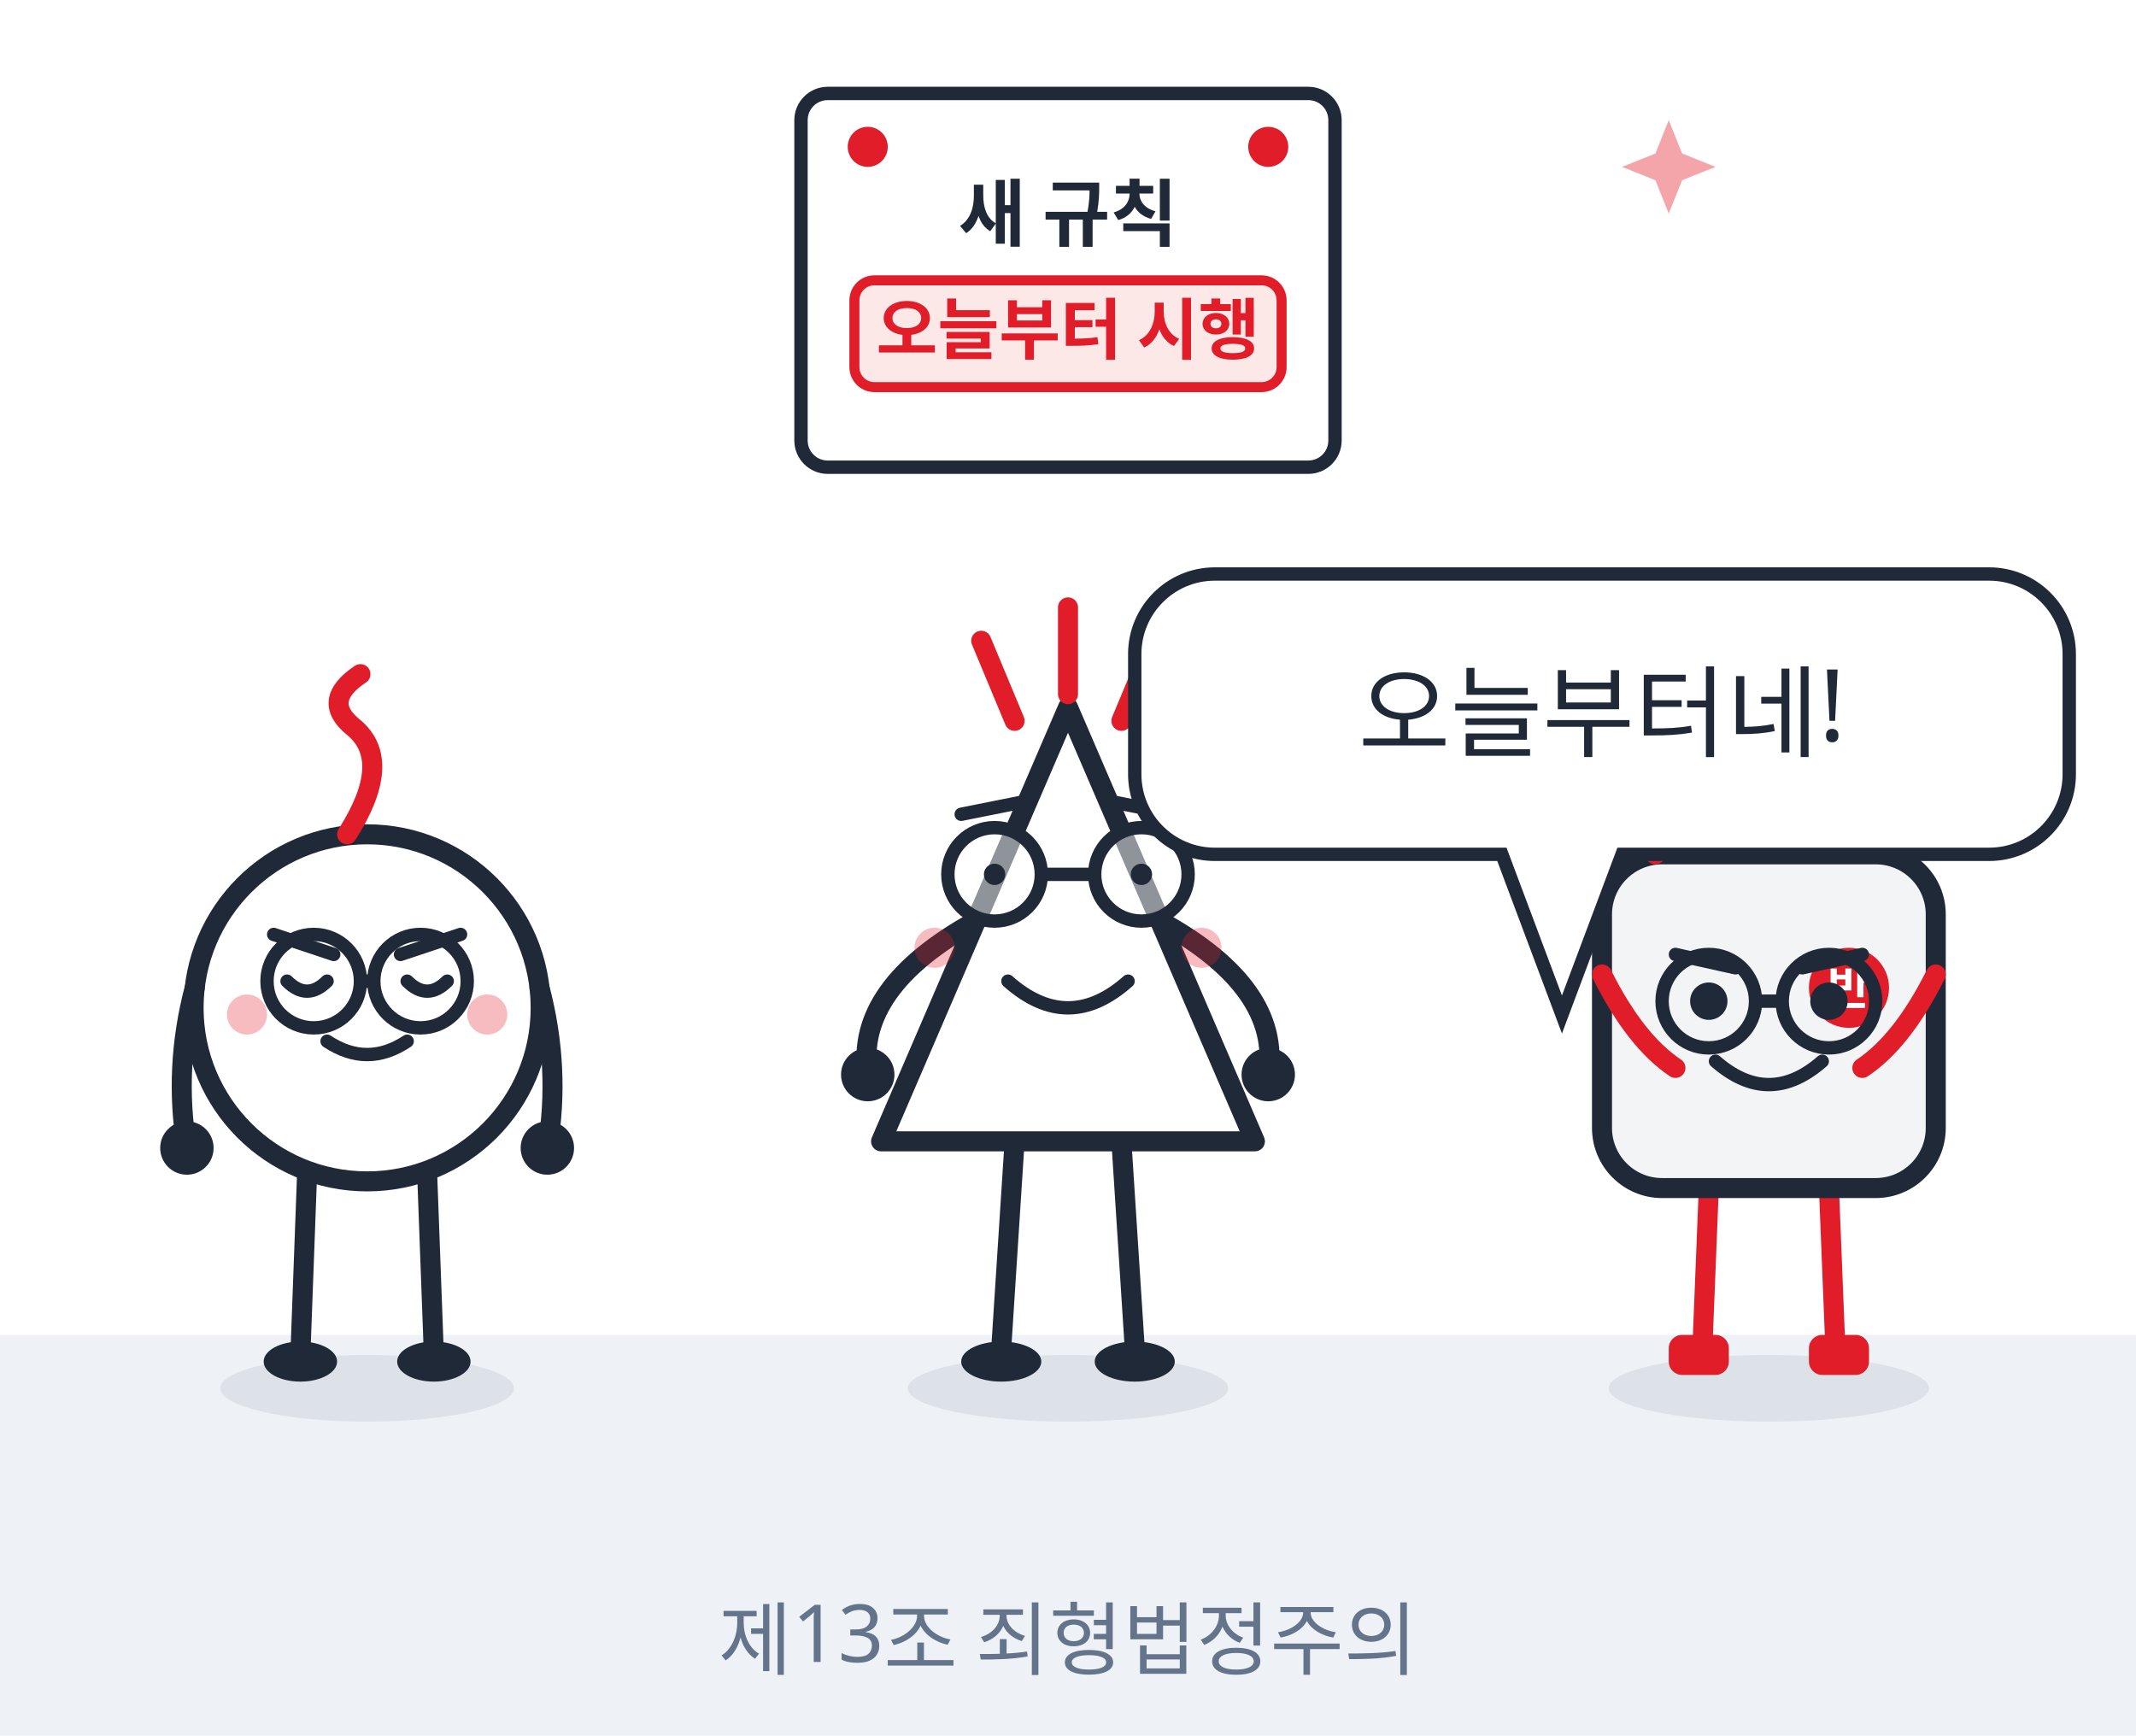
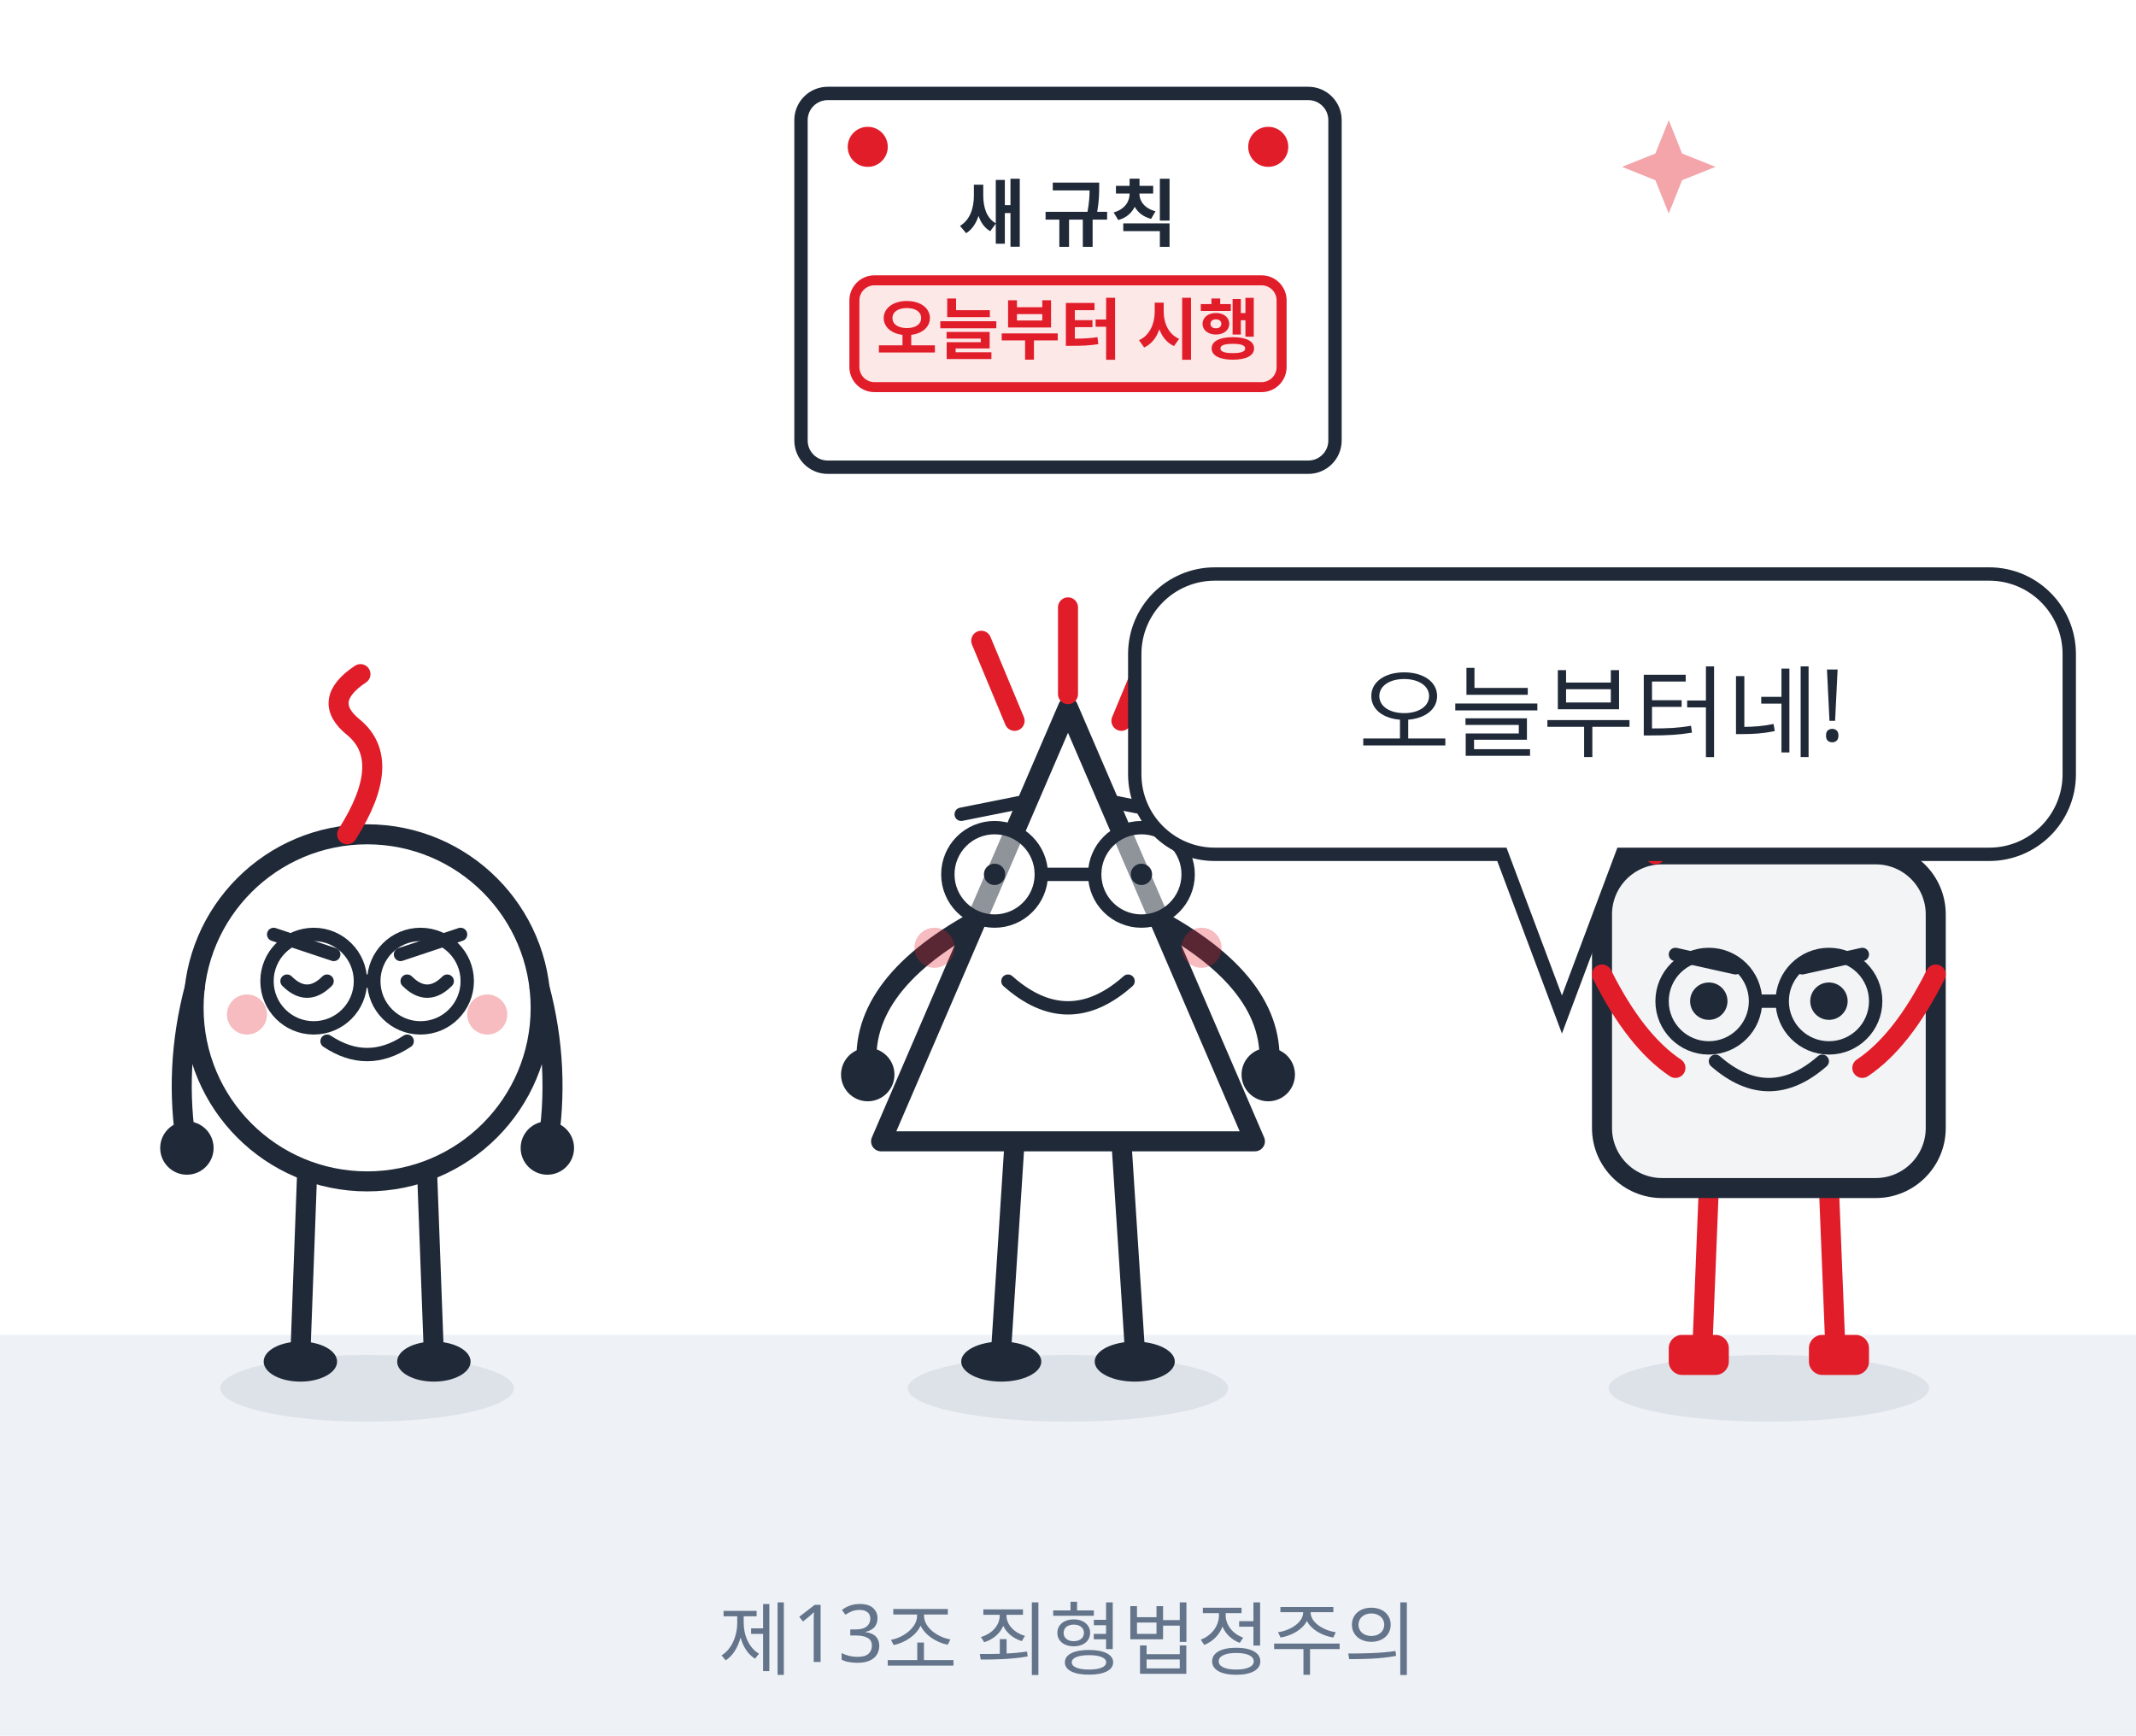
<svg xmlns="http://www.w3.org/2000/svg" viewBox="0 0 320 260" role="img" aria-label="네모가 규칙 종이에 오늘부터를 추가해 붙이고 모두가 수긍하며 웃는 장면">
  <rect width="320" height="260" fill="#ffffff" />
  <rect y="200" width="320" height="60" fill="#eef2f7" />
  <rect x="120" y="14" width="80" height="56" rx="4" fill="#ffffff" stroke="#1f2937" stroke-width="2" />
  <circle cx="130" cy="22" r="3" fill="#e11d2a" />
  <circle cx="190" cy="22" r="3" fill="#e11d2a" />
  <text x="160" y="36" text-anchor="middle" font-family="'Pretendard', sans-serif" font-size="11" font-weight="bold" fill="#1f2937">새 규칙</text>
  <rect x="128" y="42" width="64" height="16" rx="3" fill="#fde8e8" stroke="#e11d2a" stroke-width="1.5" />
  <text x="160" y="53" text-anchor="middle" font-family="'Pretendard', sans-serif" font-size="10" font-weight="bold" fill="#e11d2a">오늘부터 시행</text>
  <path d="M 250,18 L 252,23 L 257,25 L 252,27 L 250,32 L 248,27 L 243,25 L 248,23 Z" fill="#e11d2a" opacity="0.4" />
  <g transform="translate(55,206)">
    <ellipse cx="0" cy="2" rx="22" ry="5" fill="#1f2937" opacity="0.08" />
    <line x1="-9" y1="-30" x2="-10" y2="-3" stroke="#1f2937" stroke-width="3" stroke-linecap="round" />
    <line x1="9" y1="-30" x2="10" y2="-3" stroke="#1f2937" stroke-width="3" stroke-linecap="round" />
    <ellipse cx="-10" cy="-2" rx="5.5" ry="3" fill="#1f2937" />
    <ellipse cx="10" cy="-2" rx="5.5" ry="3" fill="#1f2937" />
    <circle cx="0" cy="-55" r="26" fill="#ffffff" stroke="#1f2937" stroke-width="3" />
    <path d="M -3,-81 Q 4,-92 -2,-97 Q -7,-101 -1,-105" stroke="#e11d2a" stroke-width="3" stroke-linecap="round" fill="none" />
    <path d="M -25.83,-58 Q -29,-46 -27,-34" stroke="#1f2937" stroke-width="3" stroke-linecap="round" fill="none" />
    <circle cx="-27" cy="-34" r="4" fill="#1f2937" />
    <path d="M 25.83,-58 Q 29,-46 27,-34" stroke="#1f2937" stroke-width="3" stroke-linecap="round" fill="none" />
    <circle cx="27" cy="-34" r="4" fill="#1f2937" />
    <circle cx="-18" cy="-54" r="3" fill="#e11d2a" opacity="0.3" />
    <circle cx="18" cy="-54" r="3" fill="#e11d2a" opacity="0.3" />
    <g fill="none" stroke="#1f2937" stroke-width="2">
      <circle cx="-8" cy="-59" r="7" />
      <circle cx="8" cy="-59" r="7" />
      <path d="M -1,-59 h2" />
    </g>
    <path d="M -12,-59 Q -9,-56 -6,-59" stroke="#1f2937" stroke-width="2" stroke-linecap="round" fill="none" />
    <path d="M 6,-59 Q 9,-56 12,-59" stroke="#1f2937" stroke-width="2" stroke-linecap="round" fill="none" />
    <line x1="-14" y1="-66" x2="-5" y2="-63" stroke="#1f2937" stroke-width="2" stroke-linecap="round" />
    <line x1="5" y1="-63" x2="14" y2="-66" stroke="#1f2937" stroke-width="2" stroke-linecap="round" />
    <path d="M -6,-50 Q 0,-46 6,-50" stroke="#1f2937" stroke-width="2" stroke-linecap="round" fill="none" />
  </g>
  <g transform="translate(160,206)">
    <ellipse cx="0" cy="2" rx="24" ry="5" fill="#1f2937" opacity="0.08" />
    <line x1="-8" y1="-35" x2="-10" y2="-4" stroke="#1f2937" stroke-width="3" stroke-linecap="round" />
    <line x1="8" y1="-35" x2="10" y2="-4" stroke="#1f2937" stroke-width="3" stroke-linecap="round" />
    <ellipse cx="-10" cy="-2" rx="6" ry="3" fill="#1f2937" />
    <ellipse cx="10" cy="-2" rx="6" ry="3" fill="#1f2937" />
    <polygon points="0,-100 -28,-35 28,-35" fill="#ffffff" stroke="#1f2937" stroke-width="3" stroke-linejoin="round" />
    <path d="M -8,-98 L -13,-110" stroke="#e11d2a" stroke-width="3" stroke-linecap="round" />
    <path d="M 0,-102 L 0,-115" stroke="#e11d2a" stroke-width="3" stroke-linecap="round" />
    <path d="M 8,-98 L 13,-110" stroke="#e11d2a" stroke-width="3" stroke-linecap="round" />
    <path d="M -13.78,-68 Q -32,-58 -30,-45" stroke="#1f2937" stroke-width="3" stroke-linecap="round" fill="none" />
    <circle cx="-30" cy="-45" r="4" fill="#1f2937" />
    <path d="M 13.78,-68 Q 32,-58 30,-45" stroke="#1f2937" stroke-width="3" stroke-linecap="round" fill="none" />
    <circle cx="30" cy="-45" r="4" fill="#1f2937" />
    <line x1="-16" y1="-84" x2="-6" y2="-86" stroke="#1f2937" stroke-width="2" stroke-linecap="round" />
    <line x1="6" y1="-86" x2="16" y2="-84" stroke="#1f2937" stroke-width="2" stroke-linecap="round" />
    <circle cx="-11" cy="-75" r="7" fill="#ffffff" fill-opacity="0.5" stroke="#1f2937" stroke-width="2" />
    <circle cx="11" cy="-75" r="7" fill="#ffffff" fill-opacity="0.5" stroke="#1f2937" stroke-width="2" />
    <line x1="-4" y1="-75" x2="4" y2="-75" stroke="#1f2937" stroke-width="2" />
    <circle cx="-11" cy="-75" r="1.6" fill="#1f2937" />
    <circle cx="11" cy="-75" r="1.6" fill="#1f2937" />
    <circle cx="-20" cy="-64" r="3" fill="#e11d2a" opacity="0.3" />
    <circle cx="20" cy="-64" r="3" fill="#e11d2a" opacity="0.3" />
    <path d="M -9,-59 Q 0,-51 9,-59" stroke="#1f2937" stroke-width="2" stroke-linecap="round" fill="none" />
  </g>
  <g transform="translate(265,206)">
    <ellipse cx="0" cy="2" rx="24" ry="5" fill="#1f2937" opacity="0.08" />
    <line x1="-9" y1="-28" x2="-10" y2="-3" stroke="#e11d2a" stroke-width="3" stroke-linecap="round" />
    <line x1="9" y1="-28" x2="10" y2="-3" stroke="#e11d2a" stroke-width="3" stroke-linecap="round" />
    <rect x="-15" y="-6" width="9" height="6" rx="2" fill="#e11d2a" />
    <rect x="6" y="-6" width="9" height="6" rx="2" fill="#e11d2a" />
    <rect x="-25" y="-78" width="50" height="50" rx="9" fill="#f3f4f6" stroke="#1f2937" stroke-width="3" />
    <path d="M -17,-78 q5 -11 11 -4 q5 -11 11 -4 q5 -9 11 -2" fill="none" stroke="#e11d2a" stroke-width="3" stroke-linecap="round" />
-     <circle cx="12" cy="-58" r="6" fill="#e11d2a" />
-     <text x="12" y="-55.5" text-anchor="middle" font-family="'Pretendard', sans-serif" font-size="7" font-weight="bold" fill="#ffffff">반</text>
    <path d="M -25,-60 Q -20,-50 -14,-46" stroke="#e11d2a" stroke-width="3" stroke-linecap="round" fill="none" />
    <path d="M 25,-60 Q 20,-50 14,-46" stroke="#e11d2a" stroke-width="3" stroke-linecap="round" fill="none" />
    <g fill="none" stroke="#1f2937" stroke-width="2">
      <circle cx="-9" cy="-56" r="7" />
      <circle cx="9" cy="-56" r="7" />
      <path d="M -2,-56 h4" />
    </g>
    <circle cx="-9" cy="-56" r="2.8" fill="#1f2937" />
    <circle cx="9" cy="-56" r="2.8" fill="#1f2937" />
    <line x1="-14" y1="-63" x2="-5" y2="-61" stroke="#1f2937" stroke-width="2" stroke-linecap="round" />
    <line x1="5" y1="-61" x2="14" y2="-63" stroke="#1f2937" stroke-width="2" stroke-linecap="round" />
    <path d="M -8,-47 Q 0,-40 8,-47" stroke="#1f2937" stroke-width="2" stroke-linecap="round" fill="none" />
  </g>
  <path d="M 182,86 H 298 A12,12 0 0 1 310,98 V 116 A12,12 0 0 1 298,128 H 243 L 234,152 L 225,128 H 182 A12,12 0 0 1 170,116 V 98 A12,12 0 0 1 182,86 Z" fill="#ffffff" stroke="#1f2937" stroke-width="2" />
  <text x="240" y="107" text-anchor="middle" dominant-baseline="middle" font-family="'Pretendard', sans-serif" font-size="15" fill="#1f2937">오늘부터네!</text>
  <text x="160" y="250" text-anchor="middle" font-family="'Pretendard', sans-serif" font-size="12" fill="#64748b">제13조 죄형법정주의</text>
</svg>
